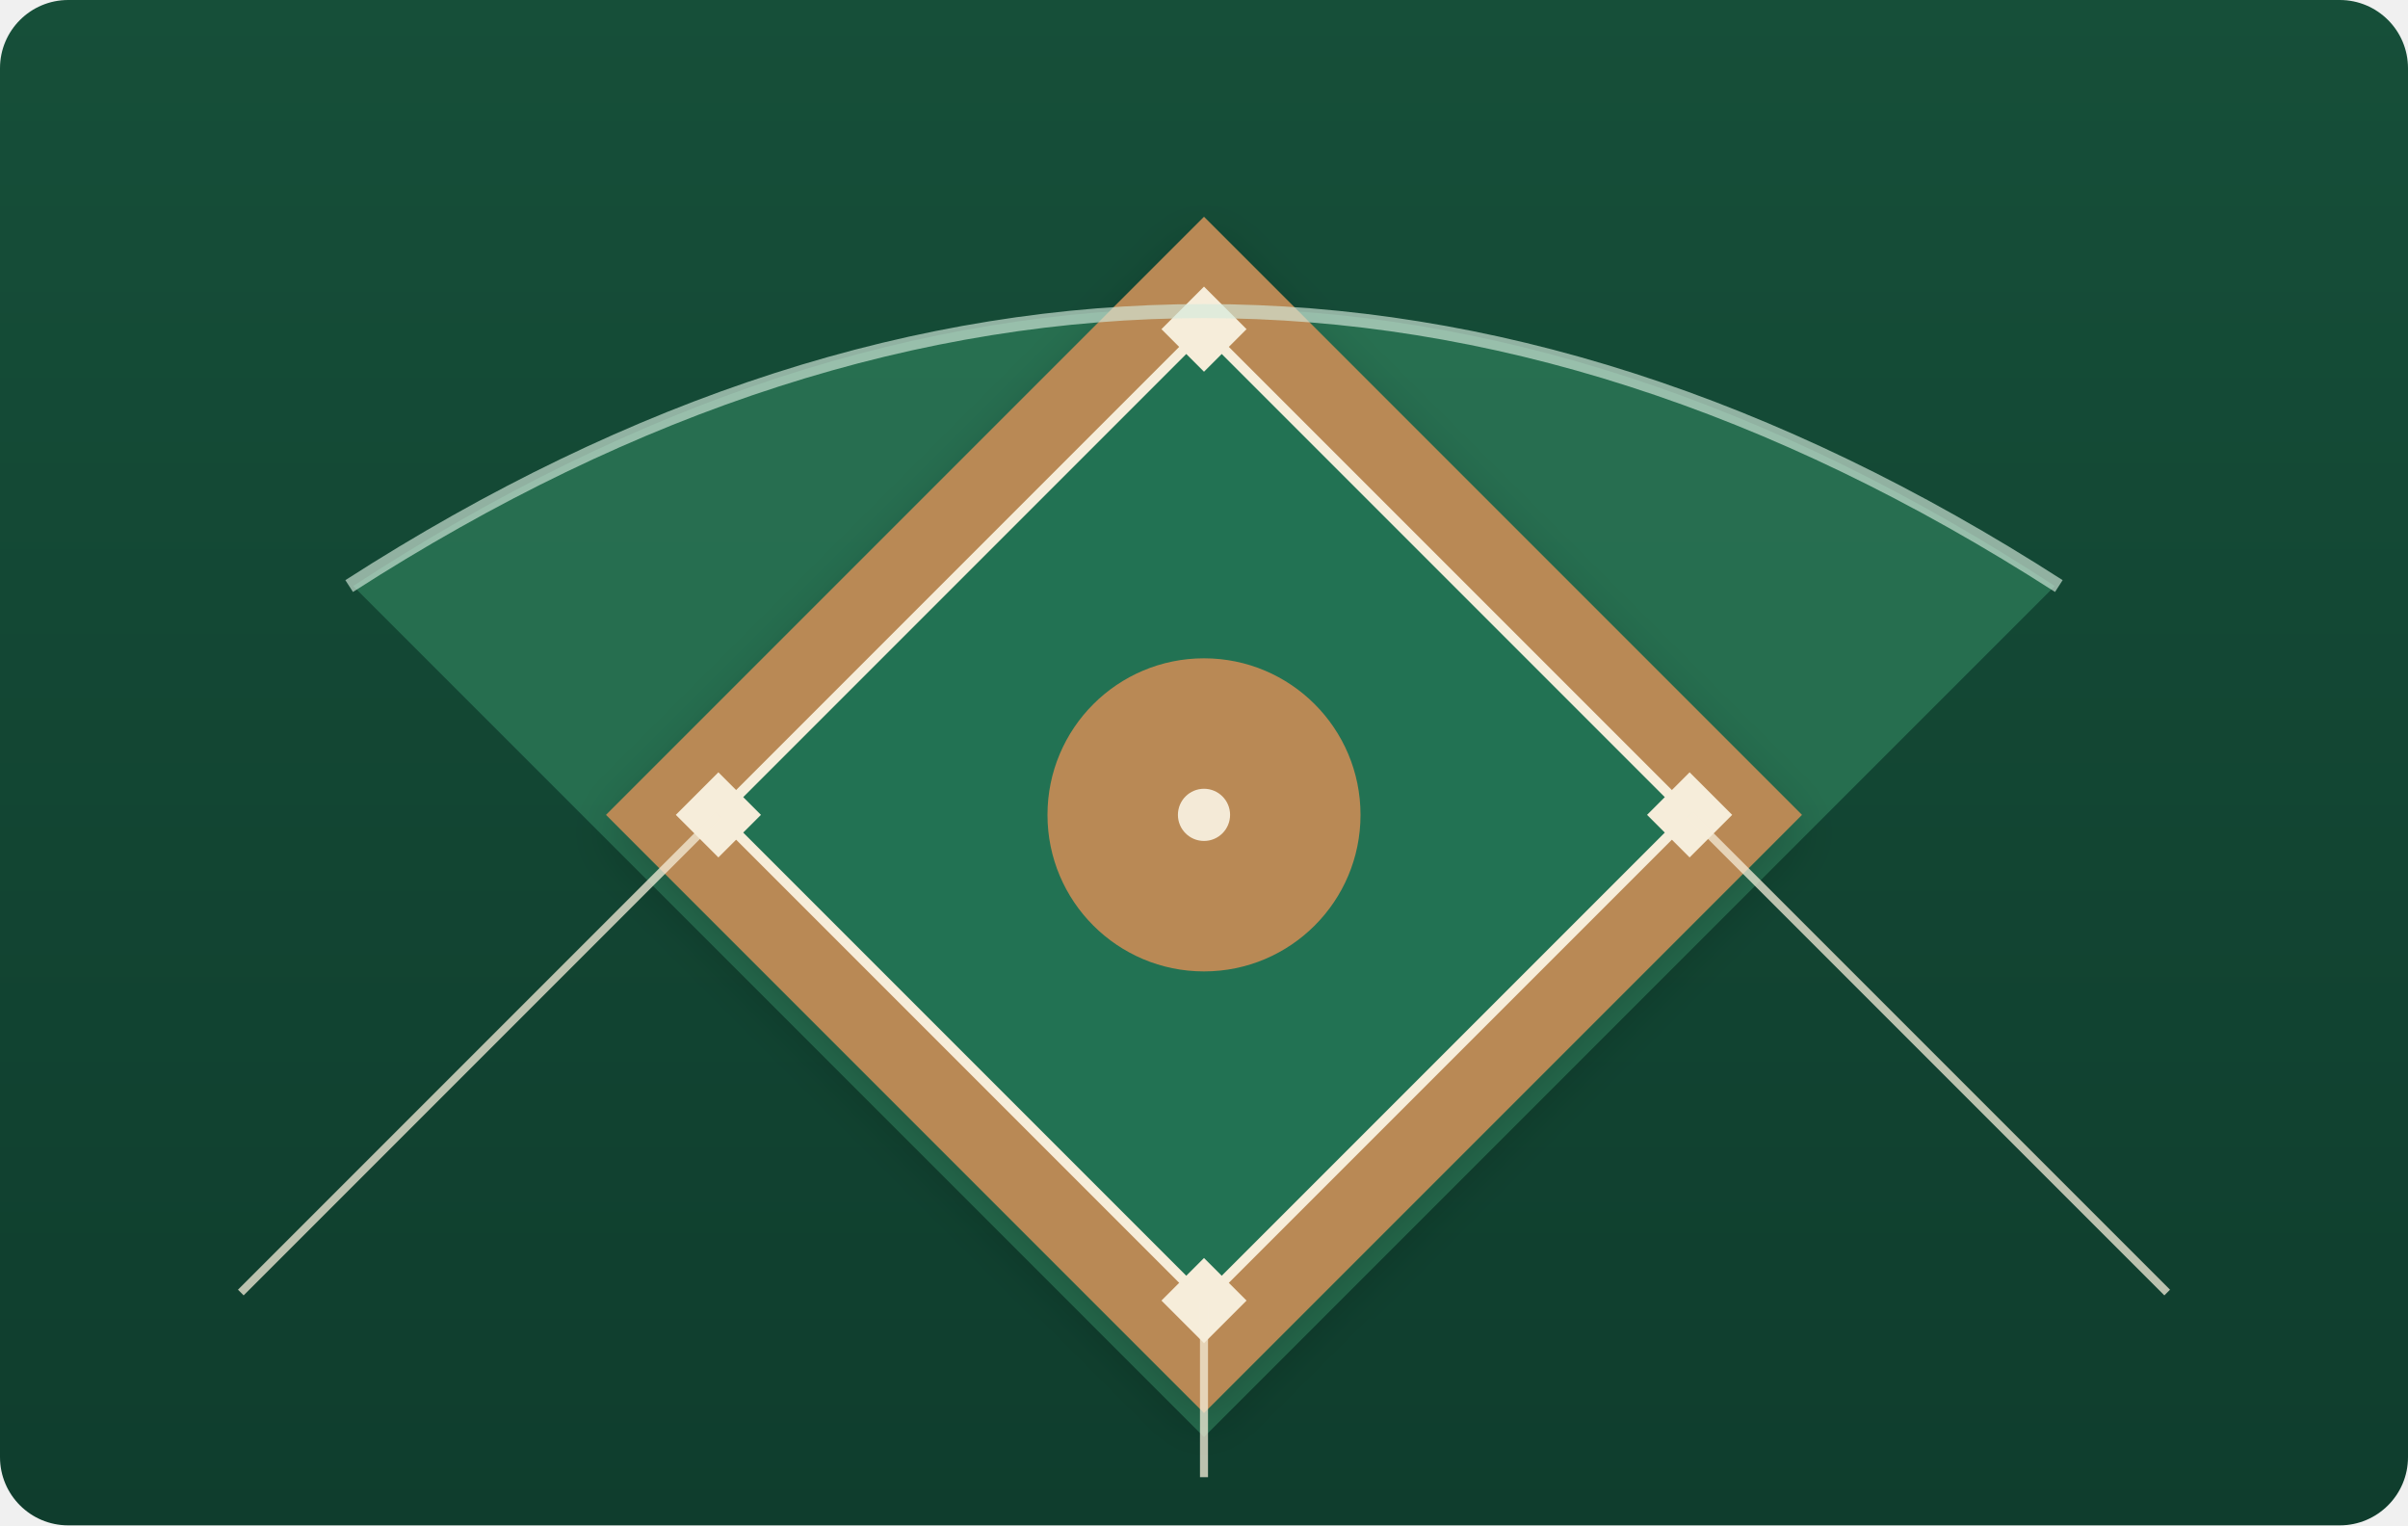
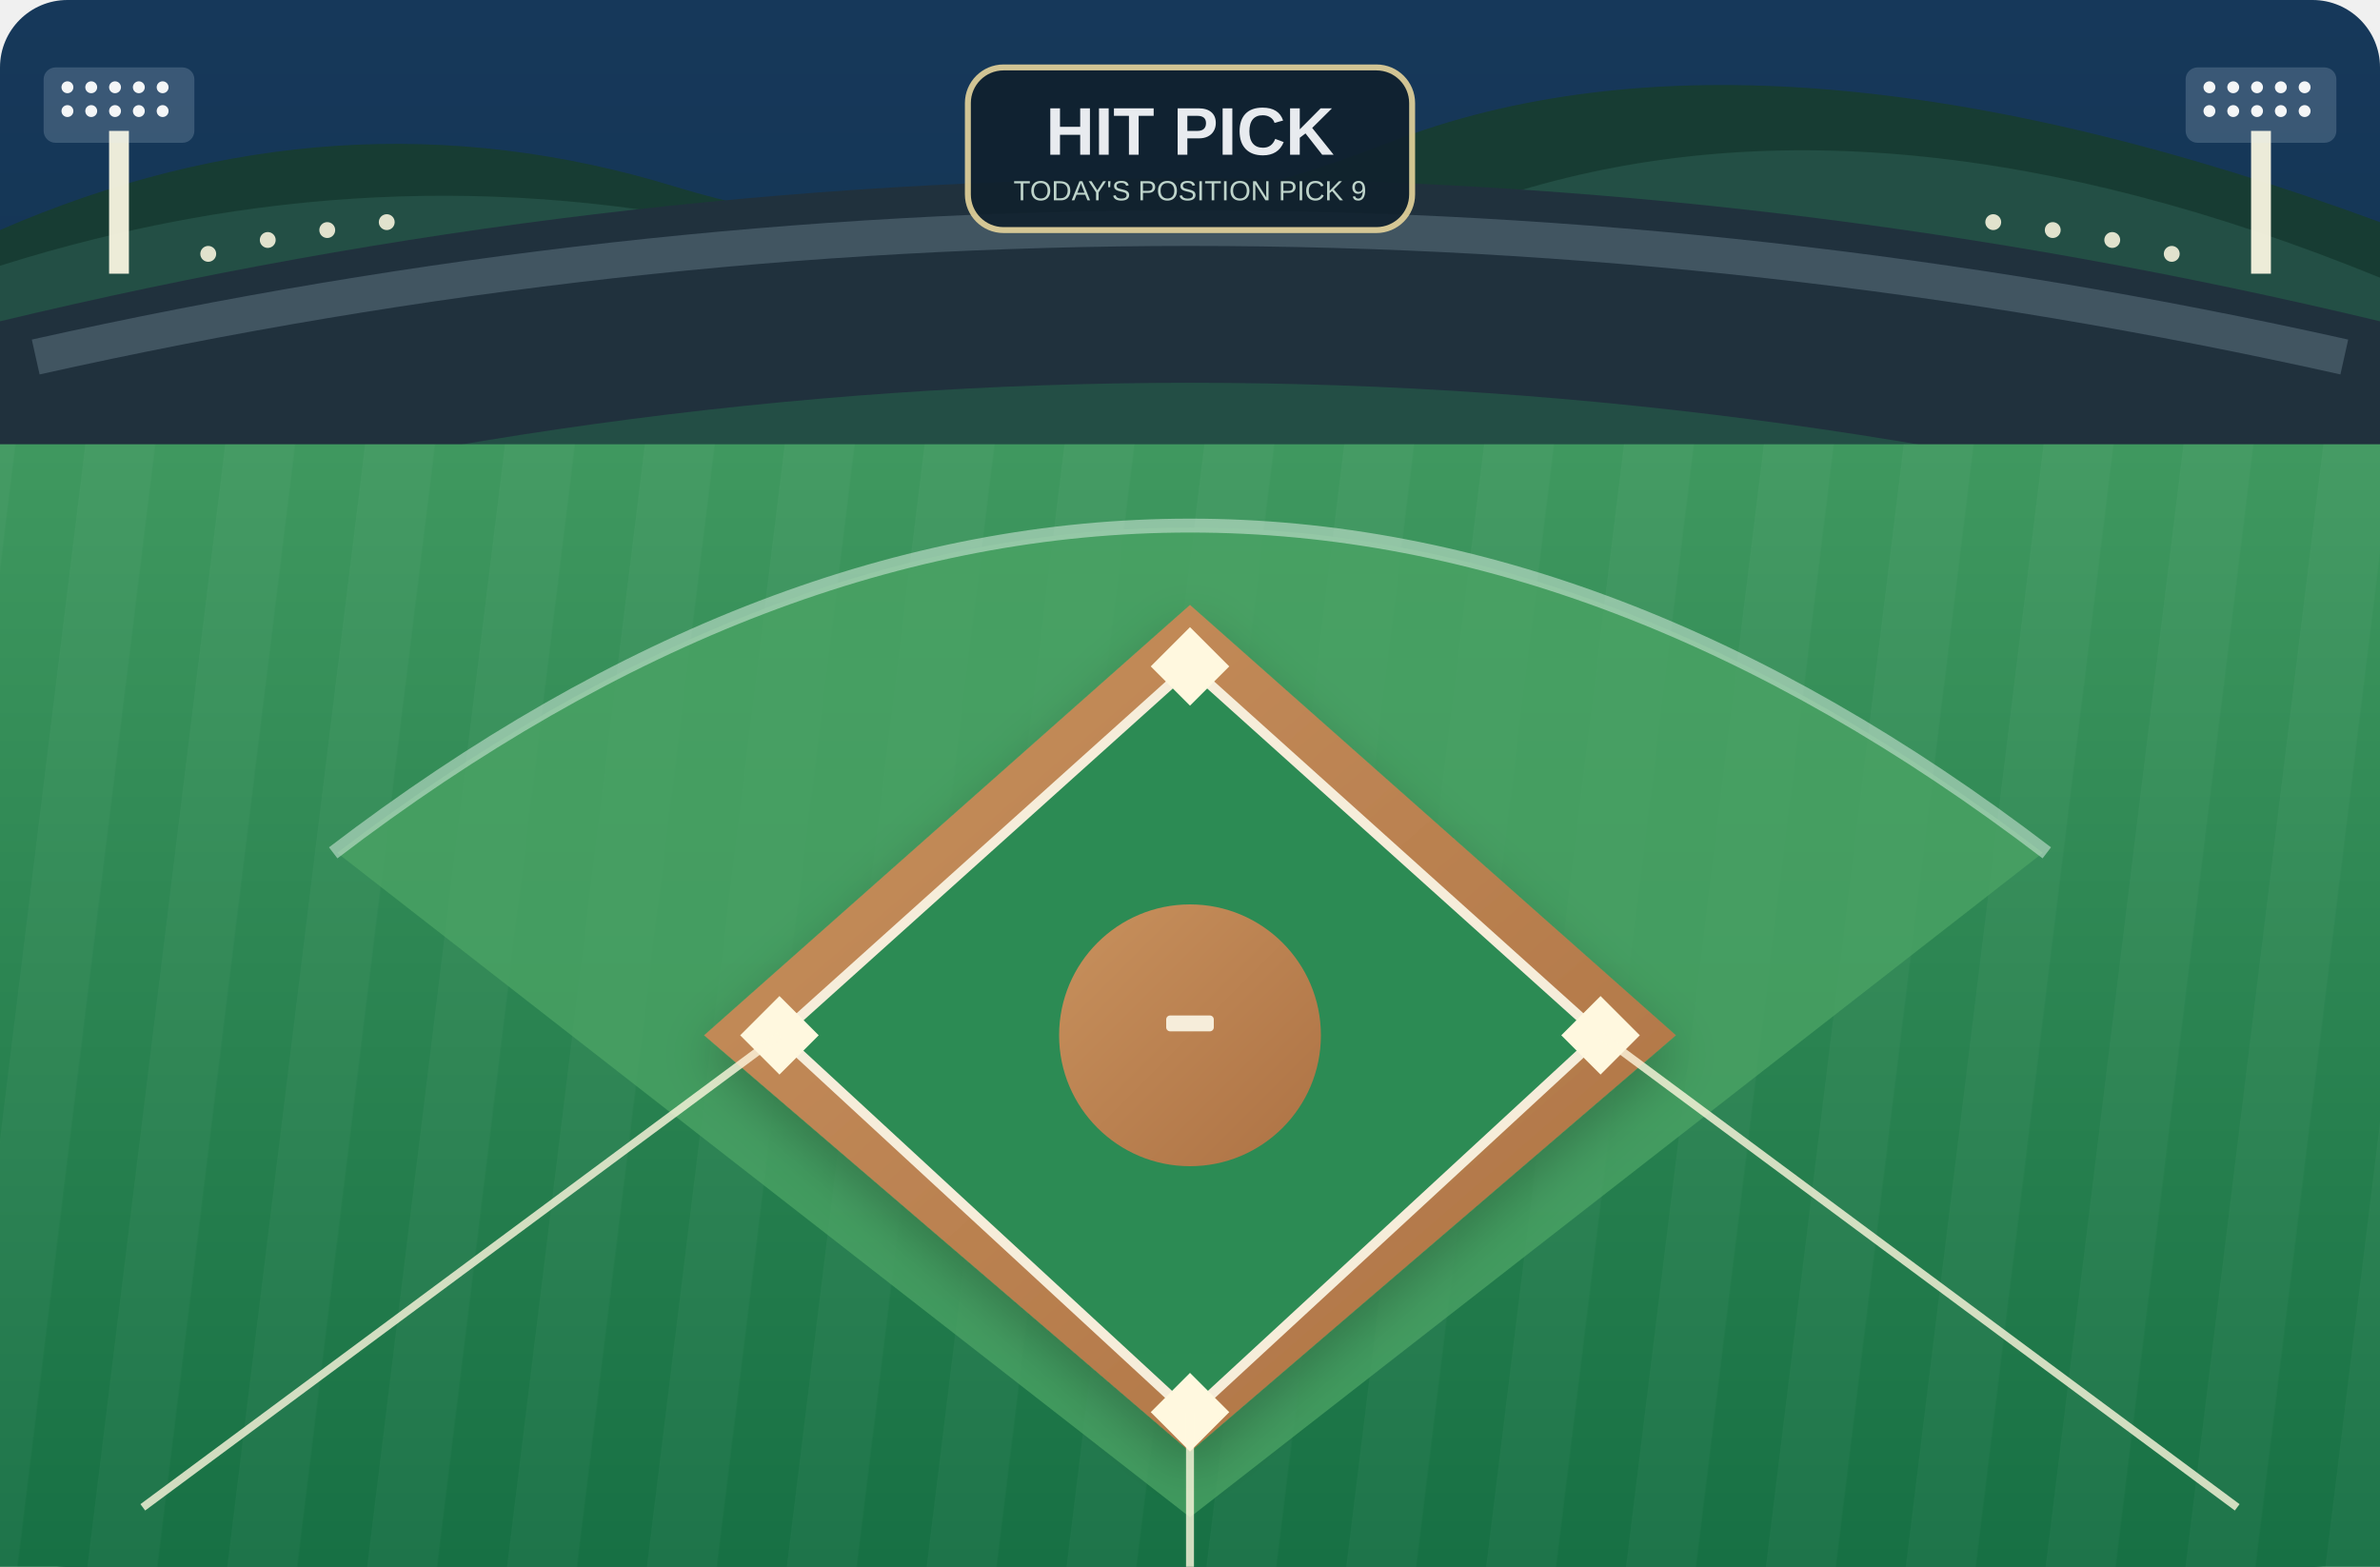
- <svg xmlns="http://www.w3.org/2000/svg" viewBox="0 0 1200 760" role="img" aria-label="야구 그라운드">
+ <svg xmlns="http://www.w3.org/2000/svg" viewBox="0 0 1200 790" role="img" aria-label="야구 스타디움 그라운드">
  <defs>
+     <linearGradient id="sky" x1="0" y1="0" x2="0" y2="1">
+       <stop offset="0" stop-color="#16385a" />
+       <stop offset="1" stop-color="#102d43" />
+     </linearGradient>
    <linearGradient id="grass" x1="0" y1="0" x2="0" y2="1">
-       <stop offset="0" stop-color="#164f39" />
-       <stop offset="1" stop-color="#0f3d2d" />
+       <stop offset="0" stop-color="#3f985f" />
+       <stop offset="1" stop-color="#177044" />
    </linearGradient>
+     <linearGradient id="dirt" x1="0" y1="0" x2="1" y2="1">
+       <stop offset="0" stop-color="#c8915d" />
+       <stop offset="1" stop-color="#ad7244" />
+     </linearGradient>
+     <pattern id="stripes" width="70" height="70" patternUnits="userSpaceOnUse" patternTransform="rotate(7)">
+       <rect width="35" height="70" fill="#ffffff" opacity=".035" />
+     </pattern>
    <filter id="shadow">
-       <feDropShadow dx="0" dy="9" stdDeviation="12" flood-opacity=".20" />
+       <feDropShadow dx="0" dy="10" stdDeviation="12" flood-opacity=".22" />
    </filter>
  </defs>
-   <rect width="1200" height="760" rx="34" fill="url(#grass)" />
-   <path d="M600 716 176 292Q600 15 1024 292Z" fill="#2b7656" opacity=".82" />
-   <path d="M600 704 302 406 600 108 898 406Z" fill="#b98955" filter="url(#shadow)" />
-   <path d="M600 648 358 406 600 164 842 406Z" fill="#227253" stroke="#f6edda" stroke-width="5" />
-   <path d="M600 648 358 406M600 648 842 406M358 406 600 164M842 406 600 164" fill="none" stroke="#f6edda" stroke-width="4" opacity=".85" />
-   <circle cx="600" cy="406" r="78" fill="#b98955" />
-   <circle cx="600" cy="406" r="13" fill="#f4ead7" />
-   <g fill="#f6edda">
-     <rect x="585" y="633" width="30" height="30" transform="rotate(45 600 648)" />
-     <rect x="343" y="391" width="30" height="30" transform="rotate(45 358 406)" />
-     <rect x="827" y="391" width="30" height="30" transform="rotate(45 842 406)" />
-     <rect x="585" y="149" width="30" height="30" transform="rotate(45 600 164)" />
+   <rect width="1200" height="790" rx="34" fill="url(#sky)" />
+   <g opacity=".95">
+     <path d="M0 116Q170 42 340 94T700 72T1200 112V250H0Z" fill="#173c31" />
+     <path d="M0 134Q190 74 380 116T760 98T1200 140V248H0Z" fill="#245044" />
  </g>
-   <path d="M600 648V736M358 406 120 644M842 406 1080 644" stroke="#f6edda" stroke-width="4" opacity=".75" />
-   <path d="M174 292Q600 18 1026 292" fill="none" stroke="#d4eadc" stroke-width="7" opacity=".65" />
+   <path d="M0 162Q600 18 1200 162V276Q600 110 0 276Z" fill="#20313d" />
+   <path d="M18 180Q600 50 1182 180" fill="none" stroke="#536875" stroke-width="18" opacity=".65" />
+   <g fill="#f6f2dc" opacity=".9">
+     <circle cx="105" cy="128" r="4" />
+     <circle cx="135" cy="121" r="4" />
+     <circle cx="165" cy="116" r="4" />
+     <circle cx="195" cy="112" r="4" />
+     <circle cx="1005" cy="112" r="4" />
+     <circle cx="1035" cy="116" r="4" />
+     <circle cx="1065" cy="121" r="4" />
+     <circle cx="1095" cy="128" r="4" />
+   </g>
+   <rect y="224" width="1200" height="566" fill="url(#grass)" />
+   <rect y="224" width="1200" height="566" fill="url(#stripes)" />
+   <path d="M600 765 170 430Q600 102 1030 430Z" fill="#4aa364" opacity=".8" />
+   <path d="M600 732 355 522 600 305 845 522Z" fill="url(#dirt)" filter="url(#shadow)" />
+   <path d="M600 713 393 522 600 336 807 522Z" fill="#2c8b54" stroke="#f6edda" stroke-width="5" />
+   <path d="M600 713 393 522M600 713 807 522M393 522 600 336M807 522 600 336" fill="none" stroke="#f6edda" stroke-width="4" opacity=".9" />
+   <circle cx="600" cy="522" r="66" fill="url(#dirt)" />
+   <rect x="588" y="512" width="24" height="8" rx="2" fill="#f6edda" />
+   <g fill="#fff8df">
+     <rect x="586" y="698" width="28" height="28" transform="rotate(45 600 712)" />
+     <rect x="379" y="508" width="28" height="28" transform="rotate(45 393 522)" />
+     <rect x="793" y="508" width="28" height="28" transform="rotate(45 807 522)" />
+     <rect x="586" y="322" width="28" height="28" transform="rotate(45 600 336)" />
+   </g>
+   <path d="M600 712V790M393 522 72 760M807 522 1128 760" stroke="#fff8df" stroke-width="4" opacity=".8" />
+   <path d="M168 430Q600 100 1032 430" fill="none" stroke="#d4eadc" stroke-width="7" opacity=".55" />
+   <g opacity=".9">
+     <rect x="488" y="34" width="224" height="82" rx="18" fill="#10202c" stroke="#e5d49a" stroke-width="3" />
+     <text x="600" y="78" text-anchor="middle" fill="#ffffff" font-family="Arial,sans-serif" font-weight="900" font-size="34">HIT PICK</text>
+     <text x="600" y="101" text-anchor="middle" fill="#cfe5da" font-family="Arial,sans-serif" font-size="14">TODAY'S POSITION PICK 9</text>
+   </g>
+   <g fill="#f7f3df" opacity=".95">
+     <rect x="55" y="66" width="10" height="72" />
+     <rect x="1135" y="66" width="10" height="72" />
+     <g transform="translate(22 34)">
+       <rect width="76" height="38" rx="6" fill="#eaf3ff" opacity=".18" />
+       <g fill="#fff">
+         <circle cx="12" cy="10" r="3" />
+         <circle cx="24" cy="10" r="3" />
+         <circle cx="36" cy="10" r="3" />
+         <circle cx="48" cy="10" r="3" />
+         <circle cx="60" cy="10" r="3" />
+         <circle cx="12" cy="22" r="3" />
+         <circle cx="24" cy="22" r="3" />
+         <circle cx="36" cy="22" r="3" />
+         <circle cx="48" cy="22" r="3" />
+         <circle cx="60" cy="22" r="3" />
+       </g>
+     </g>
+     <g transform="translate(1102 34)">
+       <rect width="76" height="38" rx="6" fill="#eaf3ff" opacity=".18" />
+       <g fill="#fff">
+         <circle cx="12" cy="10" r="3" />
+         <circle cx="24" cy="10" r="3" />
+         <circle cx="36" cy="10" r="3" />
+         <circle cx="48" cy="10" r="3" />
+         <circle cx="60" cy="10" r="3" />
+         <circle cx="12" cy="22" r="3" />
+         <circle cx="24" cy="22" r="3" />
+         <circle cx="36" cy="22" r="3" />
+         <circle cx="48" cy="22" r="3" />
+         <circle cx="60" cy="22" r="3" />
+       </g>
+     </g>
+   </g>
</svg>
